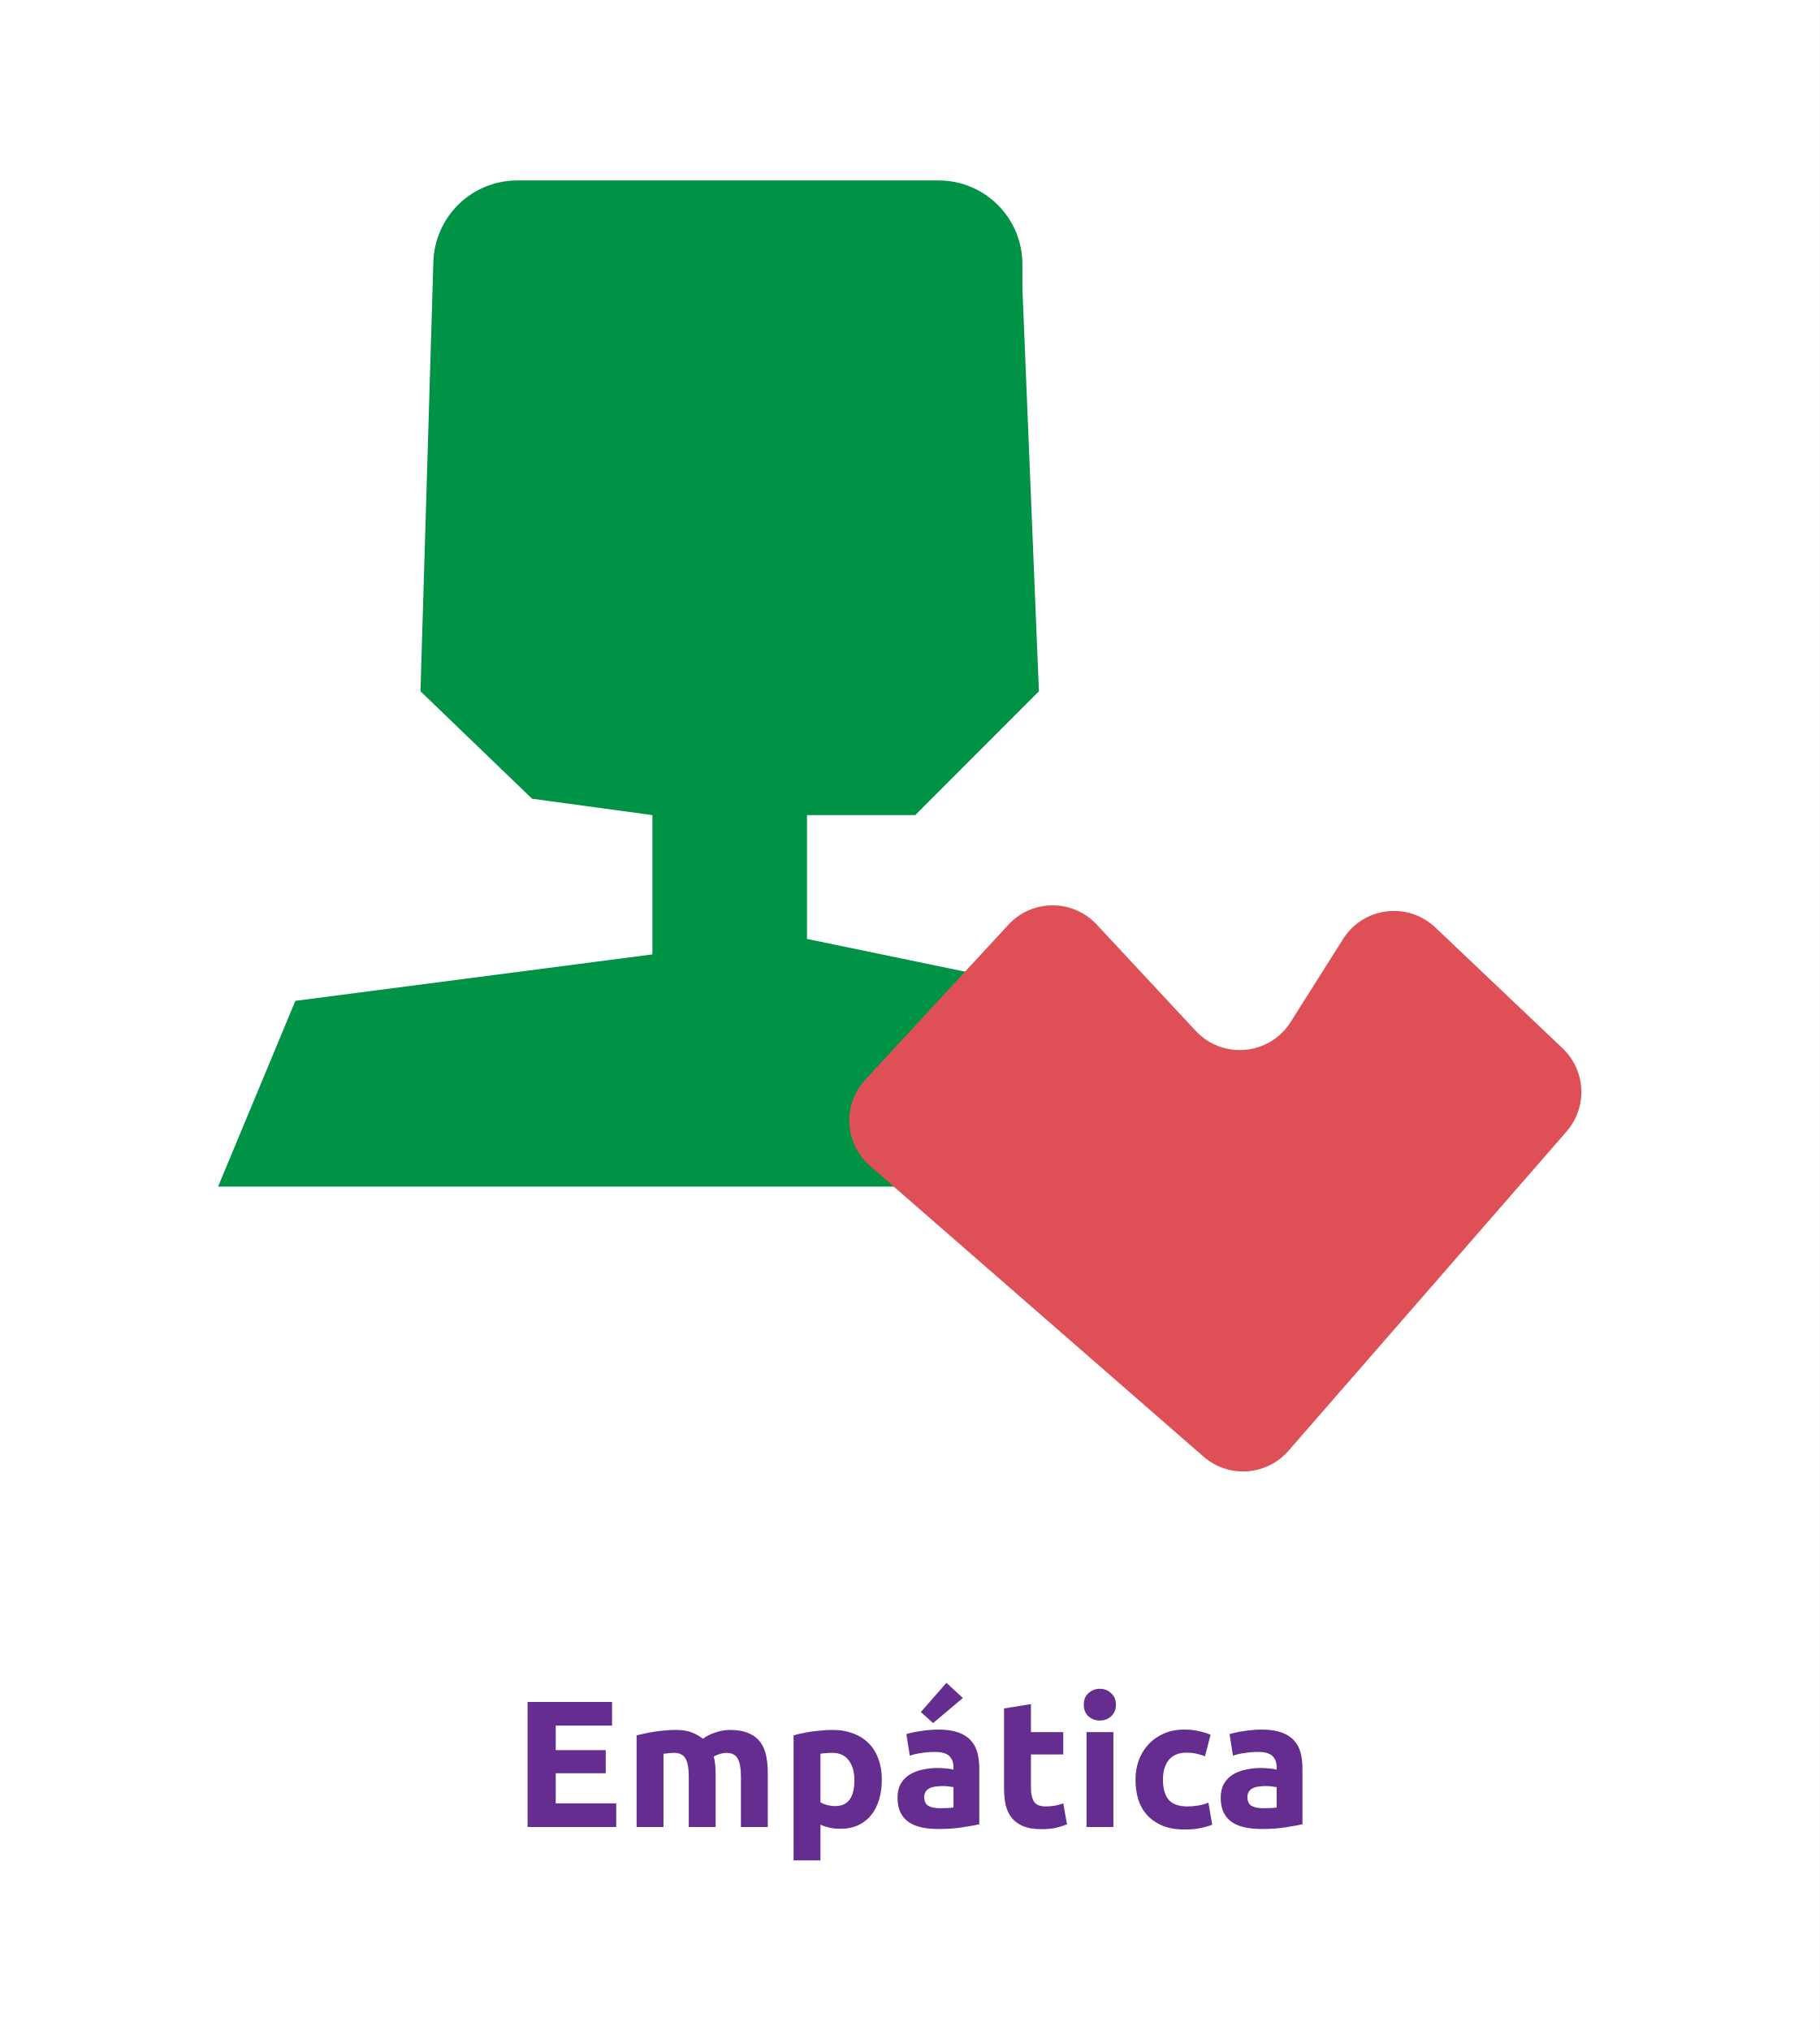
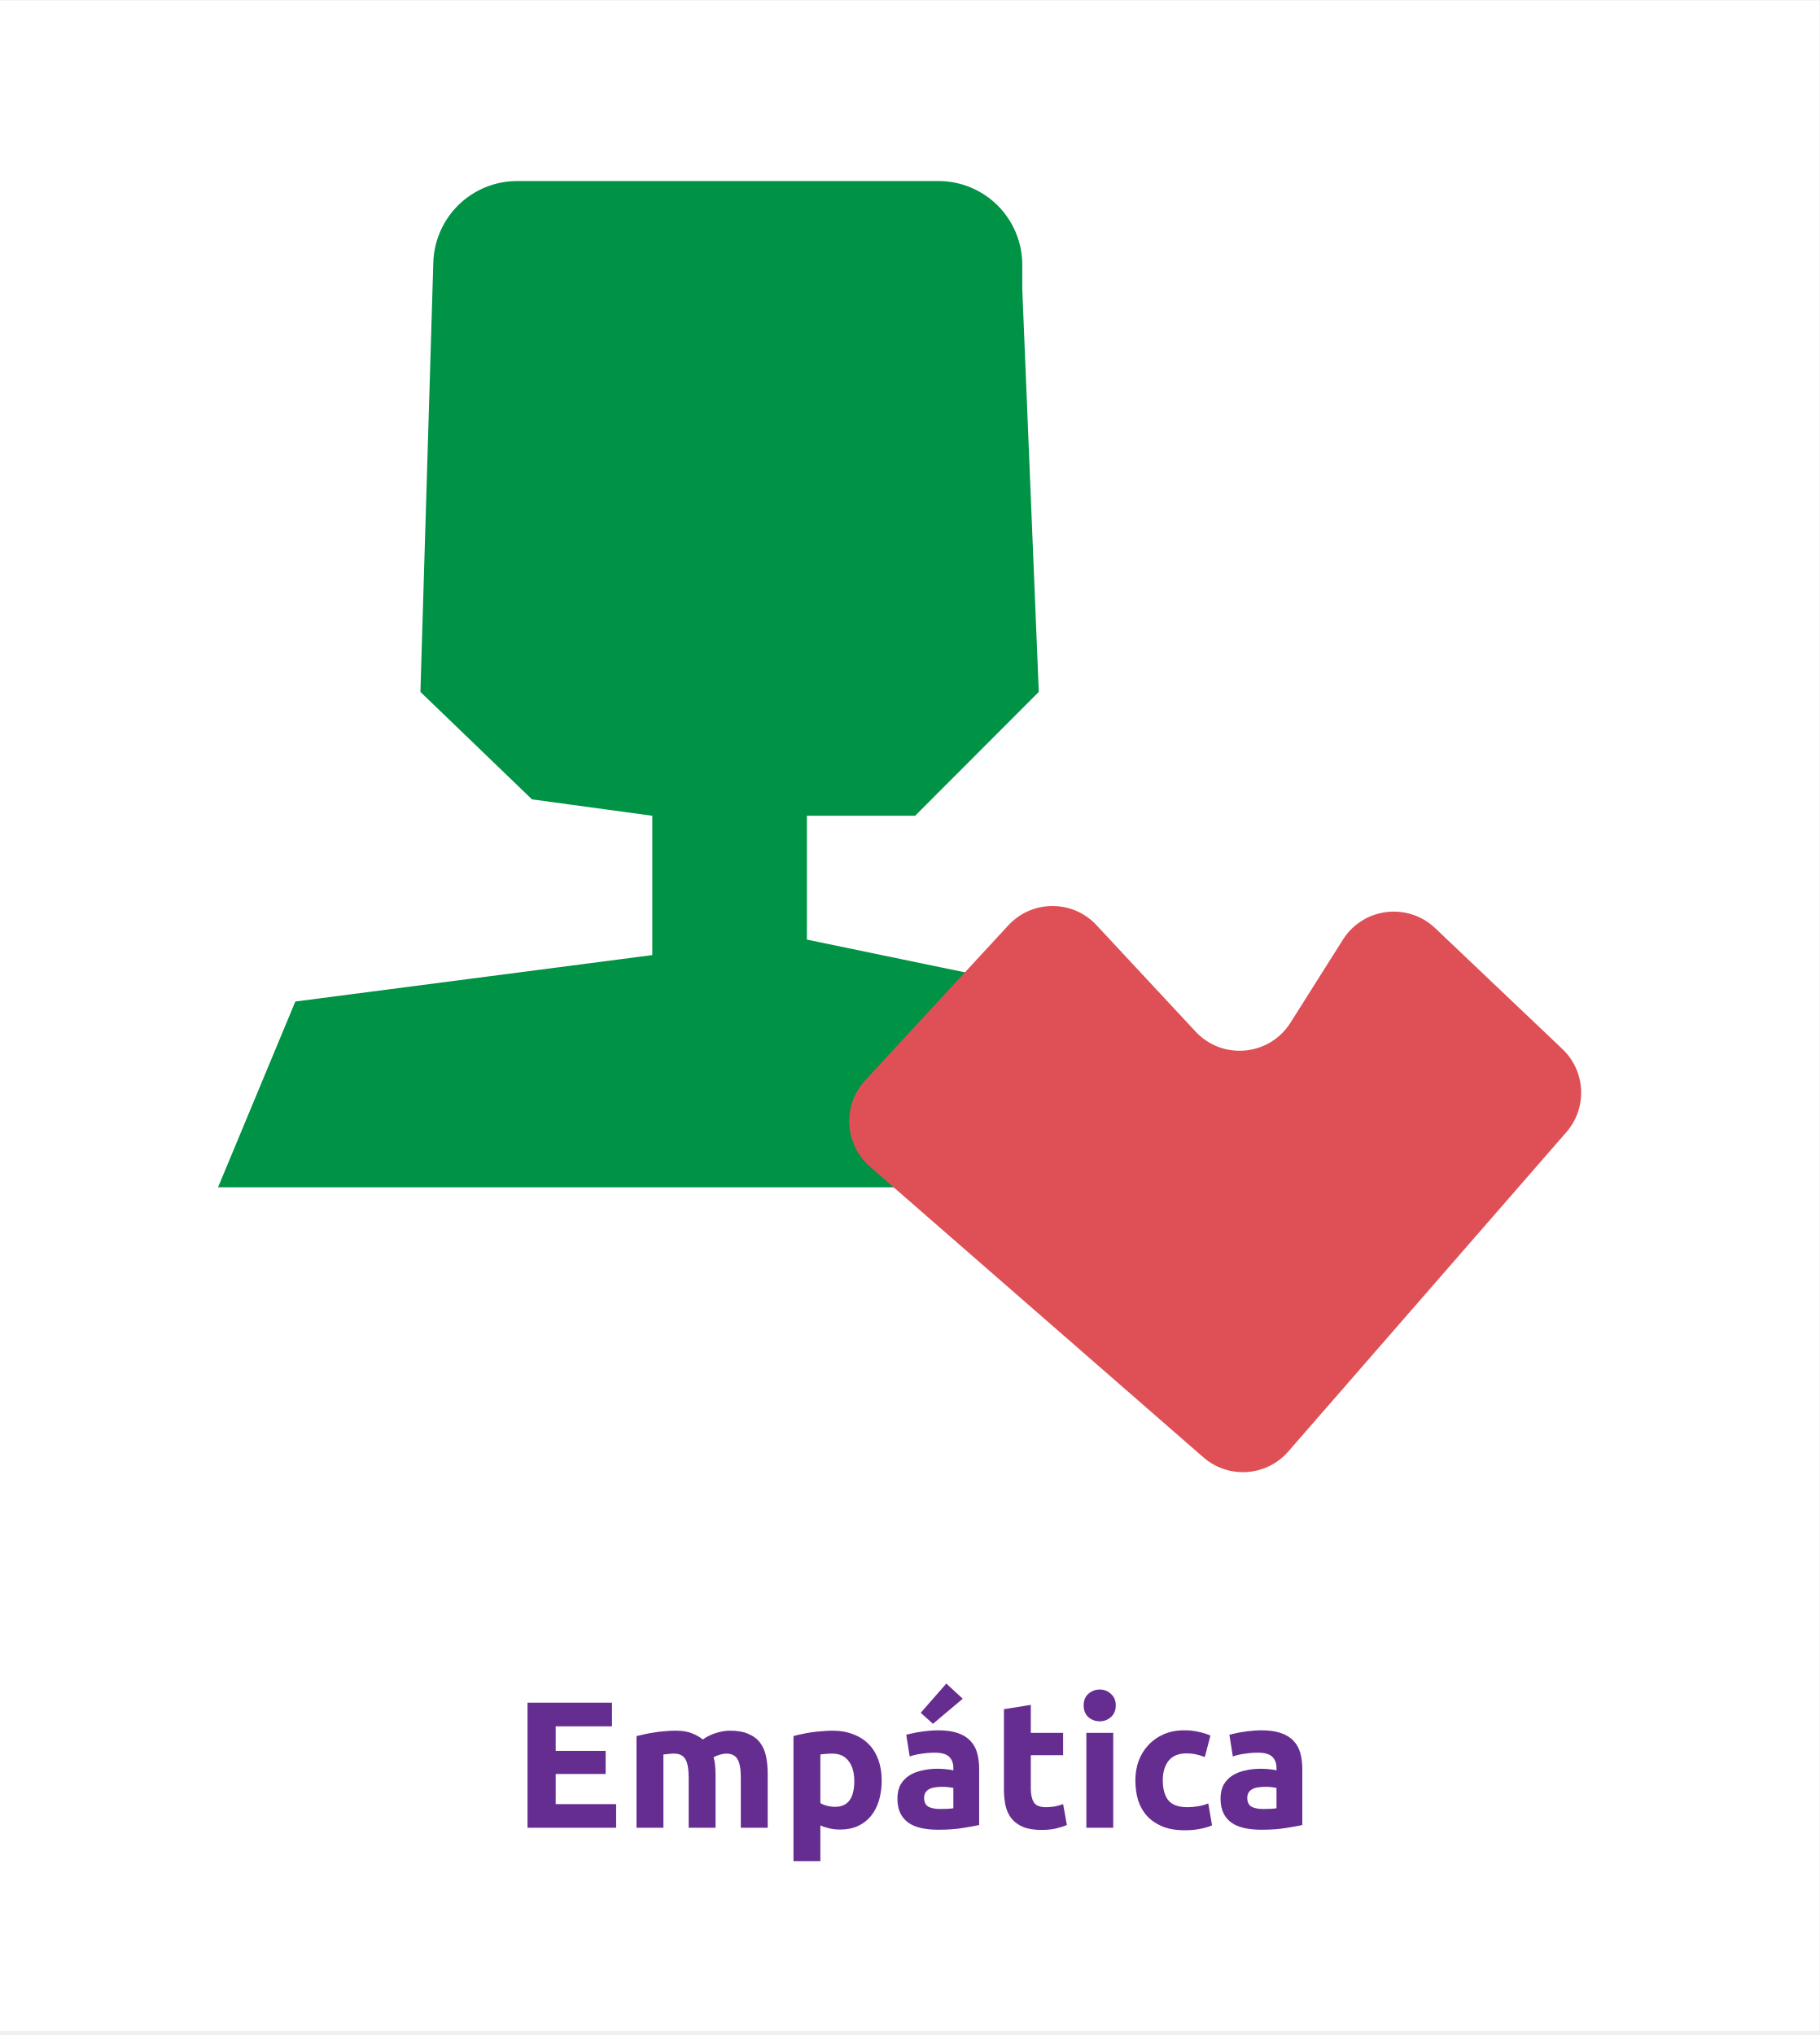
- <svg xmlns="http://www.w3.org/2000/svg" width="242" height="270" viewBox="0 0 242 270" fill="none">
-   <rect width="242" height="270" fill="white" />
-   <path d="M135.964 38.412L138.157 91.941L121.709 108.412H107.317V124.882L157.004 135.176L169.374 157.824H29L39.28 133.118L86.757 126.941V108.412L70.754 106.233L55.917 91.941L57.63 34.826C57.719 31.924 58.933 29.17 61.016 27.149C63.098 25.128 65.884 23.999 68.784 24H124.827C127.781 24 130.614 25.175 132.702 27.266C134.791 29.358 135.964 32.194 135.964 35.152V38.412Z" fill="#009245" />
-   <path d="M208.327 150.493L171.342 192.964C168.439 196.297 163.383 196.645 160.051 193.74L115.686 155.06C112.288 152.098 112.008 146.914 115.066 143.603L134.106 122.986C137.265 119.566 142.666 119.555 145.839 122.964L159.01 137.114C162.585 140.955 168.828 140.372 171.63 135.936L178.606 124.89C181.301 120.624 187.222 119.887 190.88 123.362L207.804 139.439C210.909 142.389 211.14 147.262 208.327 150.493Z" fill="#DF5056" />
-   <path d="M70.161 243V226.368H81.393V229.512H73.905V232.776H80.553V235.848H73.905V239.856H81.945V243H70.161Z" fill="#662D91" />
-   <path d="M91.592 236.304C91.592 235.152 91.44 234.336 91.136 233.856C90.848 233.376 90.344 233.136 89.624 233.136C89.4 233.136 89.168 233.152 88.928 233.184C88.688 233.2 88.456 233.224 88.232 233.256V243H84.656V230.808C84.96 230.728 85.312 230.648 85.712 230.568C86.128 230.472 86.56 230.392 87.008 230.328C87.472 230.248 87.944 230.192 88.424 230.16C88.904 230.112 89.376 230.088 89.84 230.088C90.752 230.088 91.488 230.208 92.048 230.448C92.624 230.672 93.096 230.944 93.464 231.264C93.976 230.896 94.56 230.608 95.216 230.4C95.888 230.192 96.504 230.088 97.064 230.088C98.072 230.088 98.896 230.232 99.536 230.52C100.192 230.792 100.712 231.184 101.096 231.696C101.48 232.208 101.744 232.816 101.888 233.52C102.032 234.224 102.104 235.008 102.104 235.872V243H98.528V236.304C98.528 235.152 98.376 234.336 98.072 233.856C97.784 233.376 97.28 233.136 96.56 233.136C96.368 233.136 96.096 233.184 95.744 233.28C95.408 233.376 95.128 233.496 94.904 233.64C95.016 234.008 95.088 234.4 95.12 234.816C95.152 235.216 95.168 235.648 95.168 236.112V243H91.592V236.304Z" fill="#662D91" />
-   <path d="M113.619 236.784C113.619 235.68 113.371 234.8 112.875 234.144C112.379 233.472 111.643 233.136 110.667 233.136C110.347 233.136 110.051 233.152 109.779 233.184C109.507 233.2 109.283 233.224 109.107 233.256V239.712C109.331 239.856 109.619 239.976 109.971 240.072C110.339 240.168 110.707 240.216 111.075 240.216C112.771 240.216 113.619 239.072 113.619 236.784ZM117.267 236.688C117.267 237.664 117.147 238.552 116.907 239.352C116.667 240.152 116.315 240.84 115.851 241.416C115.387 241.992 114.811 242.44 114.123 242.76C113.435 243.08 112.643 243.24 111.747 243.24C111.251 243.24 110.787 243.192 110.355 243.096C109.923 243 109.507 242.864 109.107 242.688V247.44H105.531V230.808C105.851 230.712 106.219 230.624 106.635 230.544C107.051 230.448 107.483 230.368 107.931 230.304C108.395 230.24 108.859 230.192 109.323 230.16C109.803 230.112 110.259 230.088 110.691 230.088C111.731 230.088 112.659 230.248 113.475 230.568C114.291 230.872 114.979 231.312 115.539 231.888C116.099 232.448 116.523 233.136 116.811 233.952C117.115 234.768 117.267 235.68 117.267 236.688Z" fill="#662D91" />
-   <path d="M125.02 240.504C125.372 240.504 125.708 240.496 126.028 240.48C126.348 240.464 126.604 240.44 126.796 240.408V237.696C126.652 237.664 126.436 237.632 126.148 237.6C125.86 237.568 125.596 237.552 125.356 237.552C125.02 237.552 124.7 237.576 124.396 237.624C124.108 237.656 123.852 237.728 123.628 237.84C123.404 237.952 123.228 238.104 123.1 238.296C122.972 238.488 122.908 238.728 122.908 239.016C122.908 239.576 123.092 239.968 123.46 240.192C123.844 240.4 124.364 240.504 125.02 240.504ZM124.732 230.04C125.788 230.04 126.668 230.16 127.372 230.4C128.076 230.64 128.636 230.984 129.052 231.432C129.484 231.88 129.788 232.424 129.964 233.064C130.14 233.704 130.228 234.416 130.228 235.2V242.64C129.716 242.752 129.004 242.88 128.092 243.024C127.18 243.184 126.076 243.264 124.78 243.264C123.964 243.264 123.22 243.192 122.548 243.048C121.892 242.904 121.324 242.672 120.844 242.352C120.364 242.016 119.996 241.584 119.74 241.056C119.484 240.528 119.356 239.88 119.356 239.112C119.356 238.376 119.5 237.752 119.788 237.24C120.092 236.728 120.492 236.32 120.988 236.016C121.484 235.712 122.052 235.496 122.692 235.368C123.332 235.224 123.996 235.152 124.684 235.152C125.148 235.152 125.556 235.176 125.908 235.224C126.276 235.256 126.572 235.304 126.796 235.368V235.032C126.796 234.424 126.612 233.936 126.244 233.568C125.876 233.2 125.236 233.016 124.324 233.016C123.716 233.016 123.116 233.064 122.524 233.16C121.932 233.24 121.42 233.36 120.988 233.52L120.532 230.64C120.74 230.576 120.996 230.512 121.3 230.448C121.62 230.368 121.964 230.304 122.332 230.256C122.7 230.192 123.084 230.144 123.484 230.112C123.9 230.064 124.316 230.04 124.732 230.04ZM128.044 225.84L124.084 229.176L122.452 227.712L125.86 223.824L128.044 225.84Z" fill="#662D91" />
-   <path d="M133.521 227.232L137.097 226.656V230.376H141.393V233.352H137.097V237.792C137.097 238.544 137.225 239.144 137.481 239.592C137.753 240.04 138.289 240.264 139.089 240.264C139.473 240.264 139.865 240.232 140.265 240.168C140.681 240.088 141.057 239.984 141.393 239.856L141.897 242.64C141.465 242.816 140.985 242.968 140.457 243.096C139.929 243.224 139.281 243.288 138.513 243.288C137.537 243.288 136.729 243.16 136.089 242.904C135.449 242.632 134.937 242.264 134.553 241.8C134.169 241.32 133.897 240.744 133.737 240.072C133.593 239.4 133.521 238.656 133.521 237.84V227.232Z" fill="#662D91" />
-   <path d="M148.061 243H144.485V230.376H148.061V243ZM148.397 226.728C148.397 227.384 148.181 227.904 147.749 228.288C147.333 228.656 146.837 228.84 146.261 228.84C145.685 228.84 145.181 228.656 144.749 228.288C144.333 227.904 144.125 227.384 144.125 226.728C144.125 226.072 144.333 225.56 144.749 225.192C145.181 224.808 145.685 224.616 146.261 224.616C146.837 224.616 147.333 224.808 147.749 225.192C148.181 225.56 148.397 226.072 148.397 226.728Z" fill="#662D91" />
-   <path d="M151.003 236.688C151.003 235.776 151.147 234.92 151.435 234.12C151.739 233.304 152.171 232.6 152.731 232.008C153.291 231.4 153.971 230.92 154.771 230.568C155.571 230.216 156.483 230.04 157.507 230.04C158.179 230.04 158.795 230.104 159.355 230.232C159.915 230.344 160.459 230.512 160.987 230.736L160.243 233.592C159.907 233.464 159.539 233.352 159.139 233.256C158.739 233.16 158.291 233.112 157.795 233.112C156.739 233.112 155.947 233.44 155.419 234.096C154.907 234.752 154.651 235.616 154.651 236.688C154.651 237.824 154.891 238.704 155.371 239.328C155.867 239.952 156.723 240.264 157.939 240.264C158.371 240.264 158.835 240.224 159.331 240.144C159.827 240.064 160.283 239.936 160.699 239.76L161.203 242.688C160.787 242.864 160.267 243.016 159.643 243.144C159.019 243.272 158.331 243.336 157.579 243.336C156.427 243.336 155.435 243.168 154.603 242.832C153.771 242.48 153.083 242.008 152.539 241.416C152.011 240.824 151.619 240.128 151.363 239.328C151.123 238.512 151.003 237.632 151.003 236.688Z" fill="#662D91" />
-   <path d="M167.997 240.504C168.349 240.504 168.685 240.496 169.005 240.48C169.325 240.464 169.581 240.44 169.773 240.408V237.696C169.629 237.664 169.413 237.632 169.125 237.6C168.837 237.568 168.573 237.552 168.333 237.552C167.997 237.552 167.677 237.576 167.373 237.624C167.085 237.656 166.829 237.728 166.605 237.84C166.381 237.952 166.205 238.104 166.077 238.296C165.949 238.488 165.885 238.728 165.885 239.016C165.885 239.576 166.069 239.968 166.437 240.192C166.821 240.4 167.341 240.504 167.997 240.504ZM167.709 230.04C168.765 230.04 169.645 230.16 170.349 230.4C171.053 230.64 171.613 230.984 172.029 231.432C172.461 231.88 172.765 232.424 172.941 233.064C173.117 233.704 173.205 234.416 173.205 235.2V242.64C172.693 242.752 171.981 242.88 171.069 243.024C170.157 243.184 169.053 243.264 167.757 243.264C166.941 243.264 166.197 243.192 165.525 243.048C164.869 242.904 164.301 242.672 163.821 242.352C163.341 242.016 162.973 241.584 162.717 241.056C162.461 240.528 162.333 239.88 162.333 239.112C162.333 238.376 162.477 237.752 162.765 237.24C163.069 236.728 163.469 236.32 163.965 236.016C164.461 235.712 165.029 235.496 165.669 235.368C166.309 235.224 166.973 235.152 167.661 235.152C168.125 235.152 168.533 235.176 168.885 235.224C169.253 235.256 169.549 235.304 169.773 235.368V235.032C169.773 234.424 169.589 233.936 169.221 233.568C168.853 233.2 168.213 233.016 167.301 233.016C166.693 233.016 166.093 233.064 165.501 233.16C164.909 233.24 164.397 233.36 163.965 233.52L163.509 230.64C163.717 230.576 163.973 230.512 164.277 230.448C164.597 230.368 164.941 230.304 165.309 230.256C165.677 230.192 166.061 230.144 166.461 230.112C166.877 230.064 167.293 230.04 167.709 230.04Z" fill="#662D91" />
+ <svg xmlns="http://www.w3.org/2000/svg" width="169" height="189" viewBox="0 0 169 189" fill="none">
+   <rect width="169" height="188.554" transform="translate(0 0.0537109)" fill="white" />
+   <path d="M94.95 26.878L96.482 64.261L84.995 75.763H74.944V87.265L109.643 94.454L118.282 110.269H20.252L27.431 93.016L60.586 88.703V75.763L49.411 74.241L39.049 64.261L40.246 24.374C40.308 22.348 41.156 20.425 42.61 19.013C44.064 17.602 46.01 16.813 48.035 16.814H87.173C89.235 16.814 91.214 17.635 92.672 19.095C94.131 20.556 94.95 22.537 94.95 24.602V26.878Z" fill="#009245" />
+   <path d="M145.485 105.15L119.656 134.809C117.629 137.137 114.098 137.38 111.772 135.352L80.789 108.34C78.417 106.271 78.221 102.651 80.357 100.338L93.653 85.941C95.859 83.552 99.631 83.545 101.846 85.925L111.045 95.807C113.541 98.49 117.901 98.082 119.858 94.984L124.73 87.27C126.611 84.291 130.747 83.776 133.301 86.203L145.12 97.43C147.288 99.491 147.449 102.894 145.485 105.15Z" fill="#DF5056" />
+   <path d="M48.997 169.752V158.137H56.841V160.333H51.612V162.612H56.254V164.758H51.612V167.557H57.226V169.752H48.997Z" fill="#662D91" />
+   <path d="M63.963 165.076C63.963 164.272 63.857 163.702 63.645 163.367C63.444 163.031 63.092 162.864 62.589 162.864C62.432 162.864 62.27 162.875 62.103 162.897C61.935 162.909 61.773 162.925 61.617 162.948V169.752H59.119V161.238C59.332 161.182 59.578 161.126 59.857 161.07C60.147 161.003 60.449 160.948 60.762 160.903C61.086 160.847 61.416 160.808 61.751 160.786C62.086 160.752 62.416 160.735 62.74 160.735C63.377 160.735 63.891 160.819 64.282 160.987C64.684 161.143 65.013 161.333 65.27 161.557C65.628 161.3 66.036 161.098 66.494 160.953C66.963 160.808 67.393 160.735 67.784 160.735C68.488 160.735 69.064 160.836 69.511 161.037C69.969 161.227 70.332 161.501 70.6 161.858C70.868 162.216 71.053 162.64 71.153 163.132C71.254 163.624 71.304 164.171 71.304 164.775V169.752H68.807V165.076C68.807 164.272 68.701 163.702 68.488 163.367C68.287 163.031 67.935 162.864 67.433 162.864C67.298 162.864 67.109 162.897 66.863 162.964C66.628 163.031 66.433 163.115 66.276 163.216C66.354 163.473 66.405 163.747 66.427 164.037C66.449 164.316 66.46 164.618 66.46 164.942V169.752H63.963V165.076Z" fill="#662D91" />
+   <path d="M79.346 165.411C79.346 164.64 79.173 164.026 78.826 163.568C78.48 163.098 77.966 162.864 77.284 162.864C77.061 162.864 76.854 162.875 76.664 162.897C76.474 162.909 76.318 162.925 76.195 162.948V167.456C76.351 167.557 76.552 167.641 76.798 167.708C77.055 167.775 77.312 167.808 77.569 167.808C78.754 167.808 79.346 167.009 79.346 165.411ZM81.893 165.344C81.893 166.026 81.81 166.646 81.642 167.205C81.474 167.763 81.229 168.244 80.905 168.646C80.581 169.048 80.178 169.361 79.698 169.585C79.217 169.808 78.664 169.92 78.038 169.92C77.692 169.92 77.368 169.886 77.066 169.819C76.765 169.752 76.474 169.657 76.195 169.534V172.853H73.698V161.238C73.921 161.171 74.178 161.11 74.469 161.054C74.759 160.987 75.061 160.931 75.374 160.886C75.698 160.841 76.022 160.808 76.346 160.786C76.681 160.752 76.999 160.735 77.301 160.735C78.027 160.735 78.675 160.847 79.245 161.07C79.815 161.283 80.296 161.59 80.687 161.992C81.078 162.383 81.374 162.864 81.575 163.434C81.787 164.004 81.893 164.64 81.893 165.344Z" fill="#662D91" />
+   <path d="M87.307 168.009C87.553 168.009 87.788 168.004 88.011 167.993C88.235 167.981 88.413 167.965 88.547 167.942V166.048C88.447 166.026 88.296 166.004 88.095 165.981C87.894 165.959 87.71 165.948 87.542 165.948C87.307 165.948 87.084 165.965 86.871 165.998C86.67 166.02 86.492 166.071 86.335 166.149C86.179 166.227 86.056 166.333 85.966 166.467C85.877 166.601 85.832 166.769 85.832 166.97C85.832 167.361 85.961 167.635 86.218 167.791C86.486 167.937 86.849 168.009 87.307 168.009ZM87.106 160.702C87.844 160.702 88.458 160.786 88.95 160.953C89.441 161.121 89.832 161.361 90.123 161.674C90.425 161.987 90.637 162.367 90.76 162.814C90.883 163.261 90.944 163.758 90.944 164.305V169.501C90.587 169.579 90.09 169.669 89.453 169.769C88.816 169.881 88.045 169.937 87.14 169.937C86.57 169.937 86.05 169.886 85.581 169.786C85.123 169.685 84.726 169.523 84.391 169.3C84.056 169.065 83.799 168.763 83.62 168.395C83.441 168.026 83.352 167.574 83.352 167.037C83.352 166.523 83.452 166.087 83.653 165.73C83.866 165.372 84.145 165.087 84.492 164.875C84.838 164.663 85.235 164.512 85.681 164.423C86.128 164.322 86.592 164.272 87.073 164.272C87.397 164.272 87.682 164.288 87.927 164.322C88.184 164.344 88.391 164.378 88.547 164.423V164.188C88.547 163.763 88.419 163.423 88.162 163.166C87.905 162.909 87.458 162.78 86.821 162.78C86.397 162.78 85.978 162.814 85.564 162.881C85.151 162.936 84.793 163.02 84.492 163.132L84.173 161.121C84.318 161.076 84.497 161.031 84.709 160.987C84.933 160.931 85.173 160.886 85.43 160.853C85.687 160.808 85.955 160.774 86.235 160.752C86.525 160.719 86.816 160.702 87.106 160.702ZM89.419 157.769L86.654 160.098L85.514 159.076L87.894 156.361L89.419 157.769Z" fill="#662D91" />
+   <path d="M93.244 158.741L95.742 158.339V160.936H98.742V163.015H95.742V166.115C95.742 166.641 95.831 167.06 96.01 167.372C96.2 167.685 96.574 167.842 97.133 167.842C97.401 167.842 97.675 167.819 97.954 167.775C98.245 167.719 98.507 167.646 98.742 167.557L99.094 169.501C98.792 169.624 98.457 169.73 98.088 169.819C97.719 169.909 97.267 169.953 96.731 169.953C96.049 169.953 95.485 169.864 95.038 169.685C94.591 169.495 94.233 169.238 93.965 168.914C93.697 168.579 93.507 168.177 93.395 167.708C93.295 167.238 93.244 166.719 93.244 166.149V158.741Z" fill="#662D91" />
+   <path d="M103.398 169.752H100.901V160.936H103.398V169.752ZM103.633 158.389C103.633 158.847 103.482 159.21 103.18 159.478C102.89 159.735 102.544 159.864 102.141 159.864C101.739 159.864 101.387 159.735 101.085 159.478C100.795 159.21 100.65 158.847 100.65 158.389C100.65 157.931 100.795 157.573 101.085 157.316C101.387 157.048 101.739 156.914 102.141 156.914C102.544 156.914 102.89 157.048 103.18 157.316C103.482 157.573 103.633 157.931 103.633 158.389Z" fill="#662D91" />
+   <path d="M105.453 165.344C105.453 164.707 105.553 164.11 105.754 163.551C105.967 162.981 106.268 162.49 106.659 162.076C107.05 161.652 107.525 161.316 108.084 161.07C108.643 160.825 109.279 160.702 109.995 160.702C110.464 160.702 110.894 160.746 111.285 160.836C111.676 160.914 112.056 161.031 112.425 161.188L111.905 163.182C111.671 163.093 111.414 163.015 111.134 162.948C110.855 162.881 110.542 162.847 110.196 162.847C109.458 162.847 108.905 163.076 108.536 163.534C108.179 163.992 108 164.596 108 165.344C108 166.138 108.168 166.752 108.503 167.188C108.849 167.624 109.447 167.842 110.296 167.842C110.598 167.842 110.922 167.814 111.268 167.758C111.615 167.702 111.933 167.613 112.224 167.49L112.576 169.534C112.285 169.657 111.922 169.764 111.486 169.853C111.05 169.942 110.57 169.987 110.045 169.987C109.24 169.987 108.548 169.87 107.967 169.635C107.386 169.389 106.905 169.06 106.525 168.646C106.156 168.233 105.883 167.747 105.704 167.188C105.536 166.618 105.453 166.004 105.453 165.344Z" fill="#662D91" />
+   <path d="M117.321 168.009C117.567 168.009 117.801 168.004 118.025 167.993C118.248 167.981 118.427 167.965 118.561 167.942V166.048C118.46 166.026 118.31 166.004 118.108 165.981C117.907 165.959 117.723 165.948 117.555 165.948C117.321 165.948 117.097 165.965 116.885 165.998C116.684 166.02 116.505 166.071 116.349 166.149C116.192 166.227 116.069 166.333 115.98 166.467C115.89 166.601 115.846 166.769 115.846 166.97C115.846 167.361 115.974 167.635 116.231 167.791C116.499 167.937 116.863 168.009 117.321 168.009ZM117.12 160.702C117.857 160.702 118.472 160.786 118.963 160.953C119.455 161.121 119.846 161.361 120.136 161.674C120.438 161.987 120.65 162.367 120.773 162.814C120.896 163.261 120.958 163.758 120.958 164.305V169.501C120.6 169.579 120.103 169.669 119.466 169.769C118.829 169.881 118.058 169.937 117.153 169.937C116.583 169.937 116.064 169.886 115.594 169.786C115.136 169.685 114.74 169.523 114.404 169.3C114.069 169.065 113.812 168.763 113.633 168.395C113.455 168.026 113.365 167.574 113.365 167.037C113.365 166.523 113.466 166.087 113.667 165.73C113.879 165.372 114.159 165.087 114.505 164.875C114.851 164.663 115.248 164.512 115.695 164.423C116.142 164.322 116.606 164.272 117.086 164.272C117.41 164.272 117.695 164.288 117.941 164.322C118.198 164.344 118.405 164.378 118.561 164.423V164.188C118.561 163.763 118.432 163.423 118.175 163.166C117.918 162.909 117.472 162.78 116.835 162.78C116.41 162.78 115.991 162.814 115.578 162.881C115.164 162.936 114.807 163.02 114.505 163.132L114.187 161.121C114.332 161.076 114.511 161.031 114.723 160.987C114.946 160.931 115.187 160.886 115.444 160.853C115.701 160.808 115.969 160.774 116.248 160.752C116.539 160.719 116.829 160.702 117.12 160.702Z" fill="#662D91" />
</svg>
